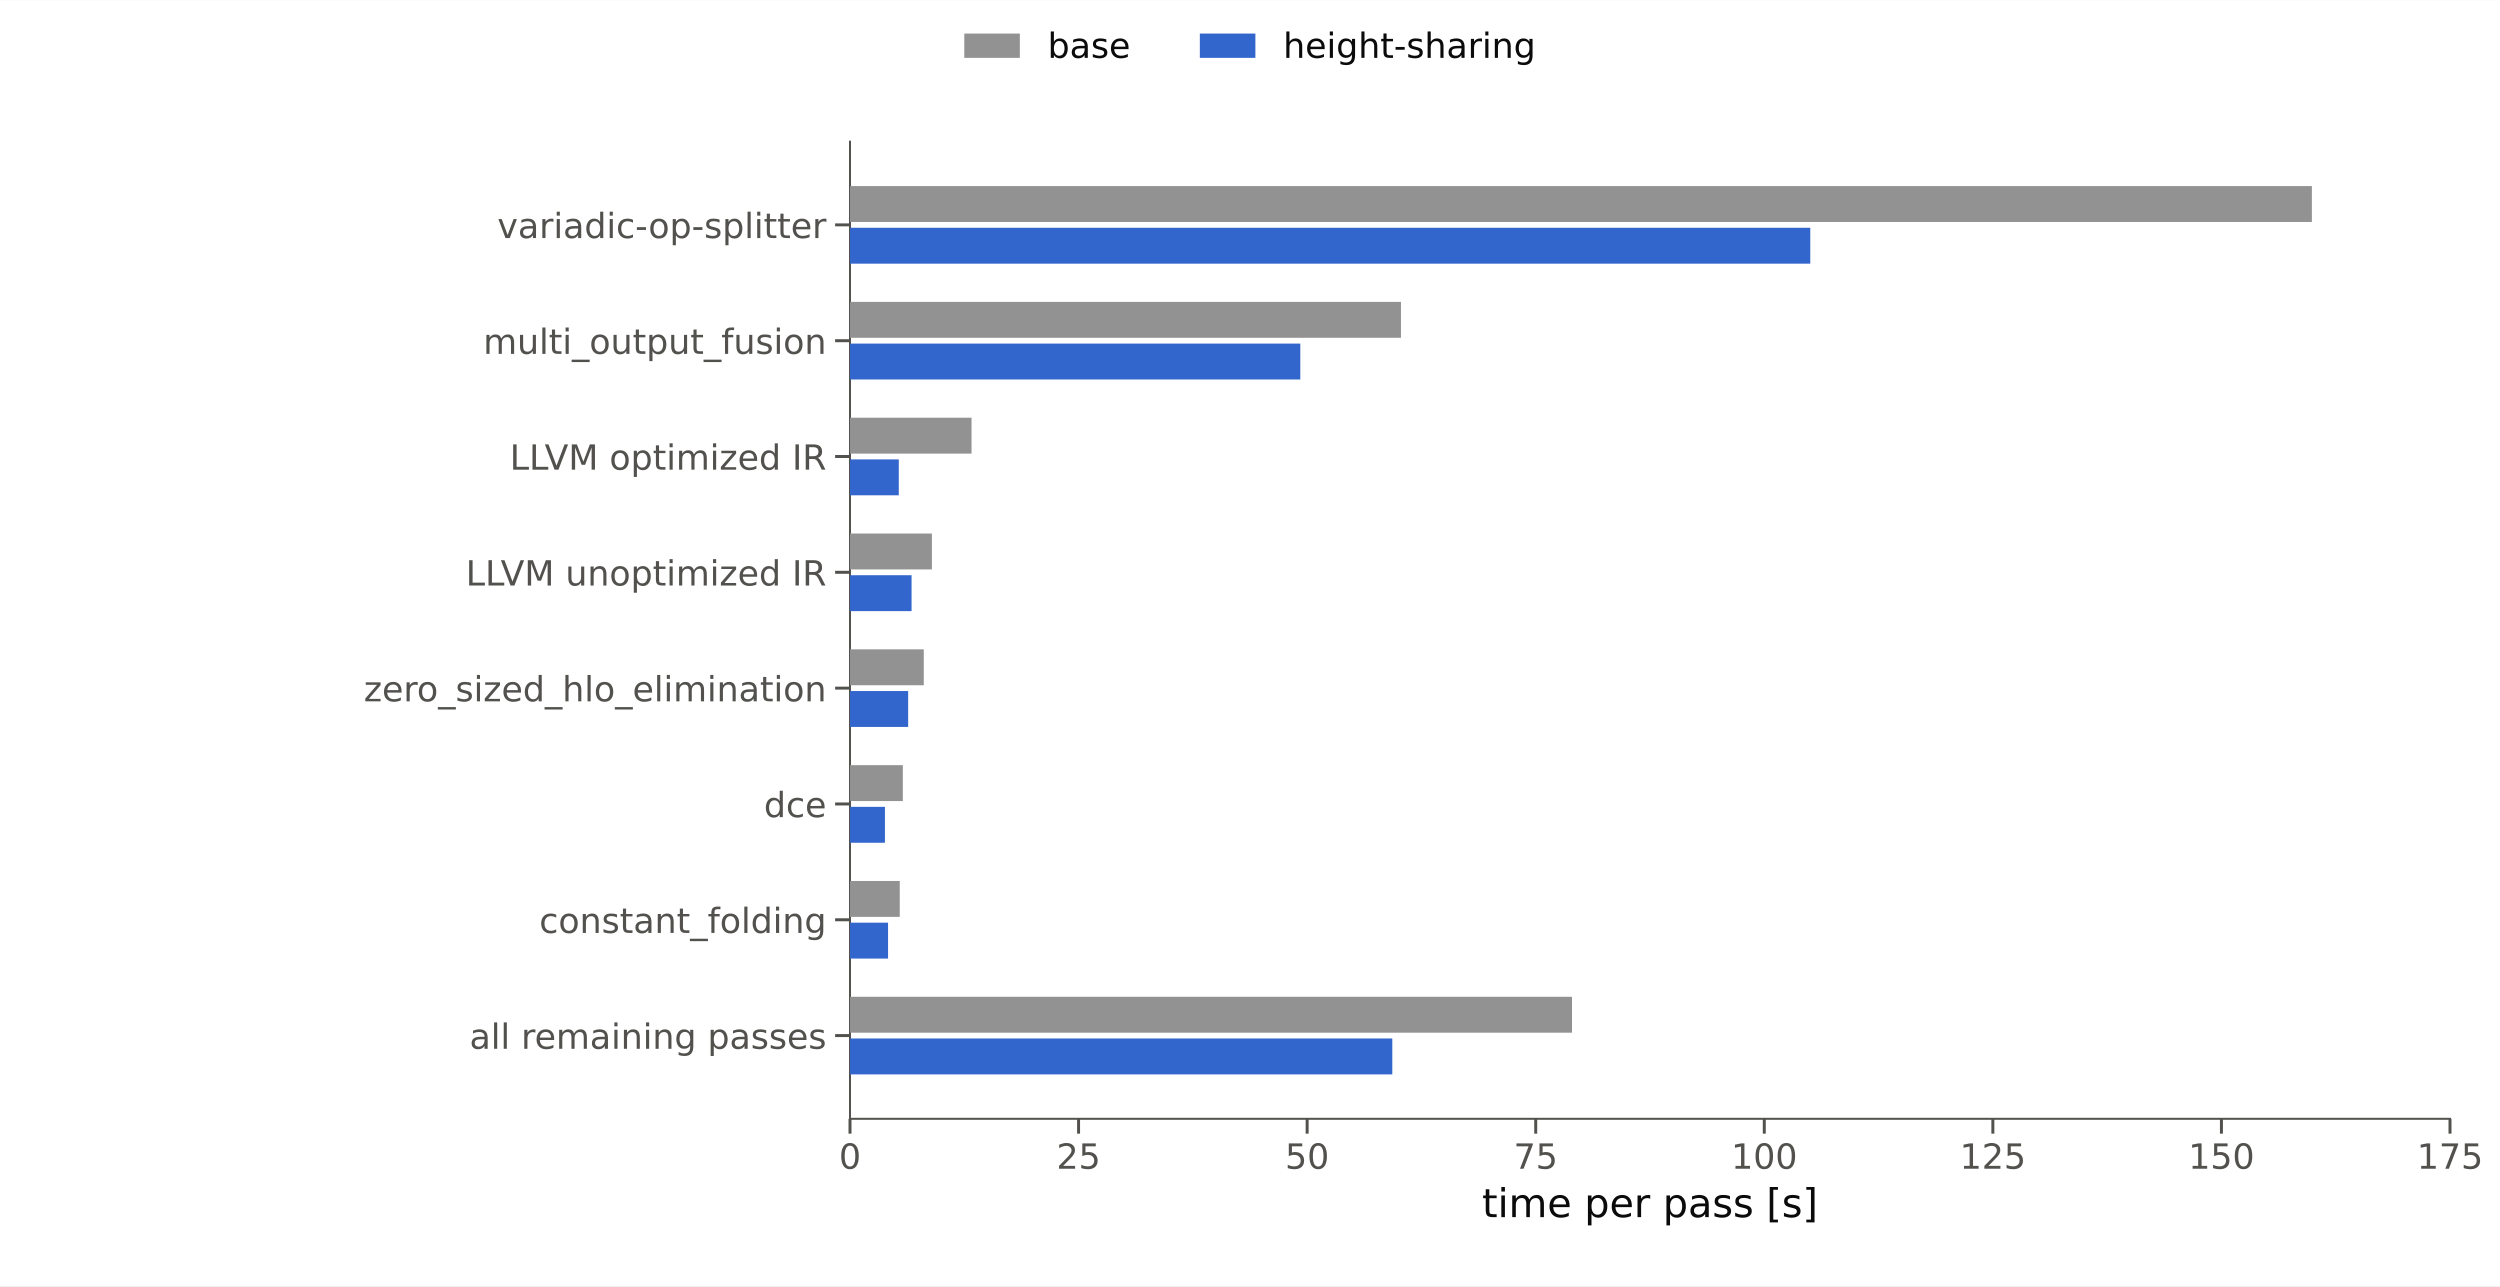
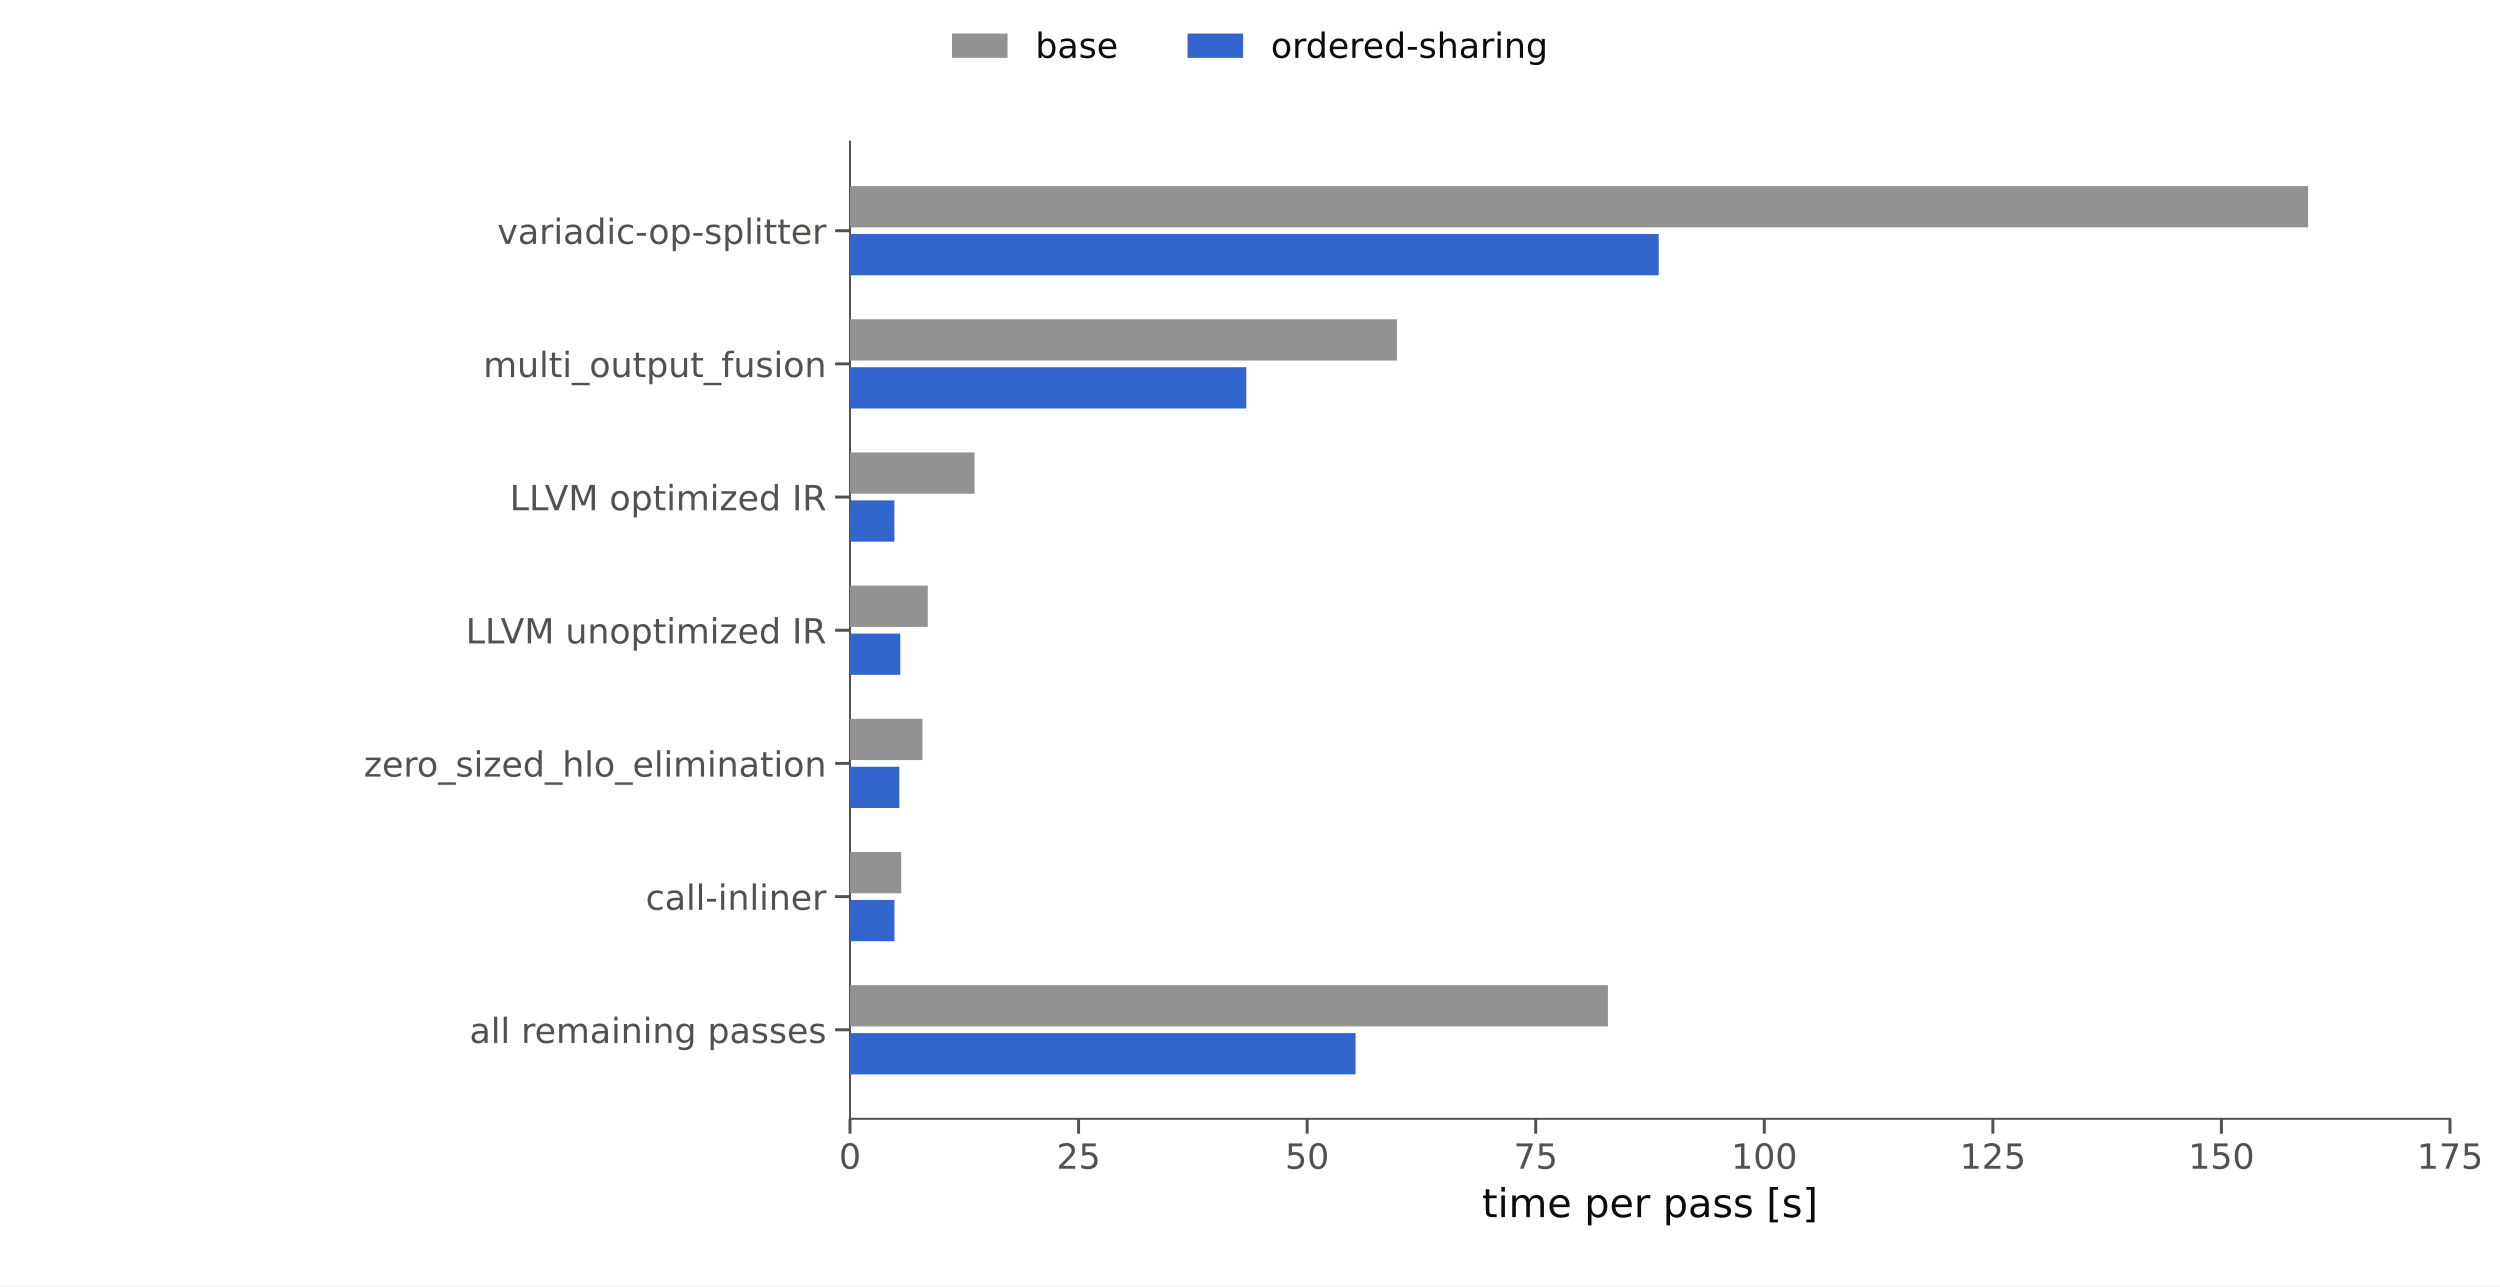
<svg xmlns="http://www.w3.org/2000/svg" xmlns:xlink="http://www.w3.org/1999/xlink" width="31.1cm" height="16cm" viewBox="0 0 1008 518.4" version="1.1">
  <defs>
    <style type="text/css">*{stroke-linejoin: round; stroke-linecap: butt}</style>
  </defs>
  <g id="figure_1">
    <g id="patch_1">
      <path d="M 0 518.4  L 1008 518.4  L 1008 0  L 0 0  z " style="fill: #ffffff" />
    </g>
    <g id="axes_1">
      <g id="patch_2">
        <path d="M 342.72 451.008  L 987.84 451.008  L 987.84 57.024  L 342.72 57.024  z " style="fill: #ffffff" />
      </g>
      <g id="matplotlib.axis_1">
        <g id="xtick_1">
          <g id="line2d_1">
            <defs>
-               <path id="m9911879845" d="M 0 0  L 0 6  " style="stroke: #52514e; stroke-width: 1.2" />
+               <path id="mdc41cbd266" d="M 0 0  L 0 6  " style="stroke: #52514e; stroke-width: 1.2" />
            </defs>
            <g>
-               <use xlink:href="#m9911879845" x="342.72" y="451.008" style="fill: #52514e; stroke: #52514e; stroke-width: 1.2" />
+               <use xlink:href="#mdc41cbd266" x="342.72" y="451.008" style="fill: #52514e; stroke: #52514e; stroke-width: 1.2" />
            </g>
          </g>
          <g id="text_1">
            <g style="fill: #52514e" transform="translate(338.2663 471.1447) scale(0.14 -0.14)">
              <defs>
                <path id="DejaVuSans-13" d="M 2034 4250  Q 1547 4250 1301 3770  Q 1056 3291 1056 2328  Q 1056 1369 1301 889  Q 1547 409 2034 409  Q 2525 409 2770 889  Q 3016 1369 3016 2328  Q 3016 3291 2770 3770  Q 2525 4250 2034 4250  z M 2034 4750  Q 2819 4750 3233 4129  Q 3647 3509 3647 2328  Q 3647 1150 3233 529  Q 2819 -91 2034 -91  Q 1250 -91 836 529  Q 422 1150 422 2328  Q 422 3509 836 4129  Q 1250 4750 2034 4750  z " transform="scale(0.015625)" />
              </defs>
              <use xlink:href="#DejaVuSans-13" />
            </g>
          </g>
        </g>
        <g id="xtick_2">
          <g id="line2d_2">
            <g>
-               <use xlink:href="#m9911879845" x="434.88" y="451.008" style="fill: #52514e; stroke: #52514e; stroke-width: 1.2" />
+               <use xlink:href="#mdc41cbd266" x="434.88" y="451.008" style="fill: #52514e; stroke: #52514e; stroke-width: 1.2" />
            </g>
          </g>
          <g id="text_2">
            <g style="fill: #52514e" transform="translate(425.9725 471.1447) scale(0.14 -0.14)">
              <defs>
                <path id="DejaVuSans-15" d="M 1228 531  L 3431 531  L 3431 0  L 469 0  L 469 531  Q 828 903 1448 1529  Q 2069 2156 2228 2338  Q 2531 2678 2651 2914  Q 2772 3150 2772 3378  Q 2772 3750 2511 3984  Q 2250 4219 1831 4219  Q 1534 4219 1204 4116  Q 875 4013 500 3803  L 500 4441  Q 881 4594 1212 4672  Q 1544 4750 1819 4750  Q 2544 4750 2975 4387  Q 3406 4025 3406 3419  Q 3406 3131 3298 2873  Q 3191 2616 2906 2266  Q 2828 2175 2409 1742  Q 1991 1309 1228 531  z " transform="scale(0.015625)" />
                <path id="DejaVuSans-18" d="M 691 4666  L 3169 4666  L 3169 4134  L 1269 4134  L 1269 2991  Q 1406 3038 1543 3061  Q 1681 3084 1819 3084  Q 2600 3084 3056 2656  Q 3513 2228 3513 1497  Q 3513 744 3044 326  Q 2575 -91 1722 -91  Q 1428 -91 1123 -41  Q 819 9 494 109  L 494 744  Q 775 591 1075 516  Q 1375 441 1709 441  Q 2250 441 2565 725  Q 2881 1009 2881 1497  Q 2881 1984 2565 2268  Q 2250 2553 1709 2553  Q 1456 2553 1204 2497  Q 953 2441 691 2322  L 691 4666  z " transform="scale(0.015625)" />
              </defs>
              <use xlink:href="#DejaVuSans-15" />
              <use xlink:href="#DejaVuSans-18" transform="translate(63.625 0)" />
            </g>
          </g>
        </g>
        <g id="xtick_3">
          <g id="line2d_3">
            <g>
-               <use xlink:href="#m9911879845" x="527.04" y="451.008" style="fill: #52514e; stroke: #52514e; stroke-width: 1.2" />
+               <use xlink:href="#mdc41cbd266" x="527.04" y="451.008" style="fill: #52514e; stroke: #52514e; stroke-width: 1.2" />
            </g>
          </g>
          <g id="text_3">
            <g style="fill: #52514e" transform="translate(518.1325 471.1447) scale(0.14 -0.14)">
              <use xlink:href="#DejaVuSans-18" />
              <use xlink:href="#DejaVuSans-13" transform="translate(63.625 0)" />
            </g>
          </g>
        </g>
        <g id="xtick_4">
          <g id="line2d_4">
            <g>
-               <use xlink:href="#m9911879845" x="619.2" y="451.008" style="fill: #52514e; stroke: #52514e; stroke-width: 1.2" />
+               <use xlink:href="#mdc41cbd266" x="619.2" y="451.008" style="fill: #52514e; stroke: #52514e; stroke-width: 1.2" />
            </g>
          </g>
          <g id="text_4">
            <g style="fill: #52514e" transform="translate(610.2925 471.1447) scale(0.14 -0.14)">
              <defs>
                <path id="DejaVuSans-1a" d="M 525 4666  L 3525 4666  L 3525 4397  L 1831 0  L 1172 0  L 2766 4134  L 525 4134  L 525 4666  z " transform="scale(0.015625)" />
              </defs>
              <use xlink:href="#DejaVuSans-1a" />
              <use xlink:href="#DejaVuSans-18" transform="translate(63.625 0)" />
            </g>
          </g>
        </g>
        <g id="xtick_5">
          <g id="line2d_5">
            <g>
-               <use xlink:href="#m9911879845" x="711.36" y="451.008" style="fill: #52514e; stroke: #52514e; stroke-width: 1.2" />
+               <use xlink:href="#mdc41cbd266" x="711.36" y="451.008" style="fill: #52514e; stroke: #52514e; stroke-width: 1.2" />
            </g>
          </g>
          <g id="text_5">
            <g style="fill: #52514e" transform="translate(697.9987 471.1447) scale(0.14 -0.14)">
              <defs>
                <path id="DejaVuSans-14" d="M 794 531  L 1825 531  L 1825 4091  L 703 3866  L 703 4441  L 1819 4666  L 2450 4666  L 2450 531  L 3481 531  L 3481 0  L 794 0  L 794 531  z " transform="scale(0.015625)" />
              </defs>
              <use xlink:href="#DejaVuSans-14" />
              <use xlink:href="#DejaVuSans-13" transform="translate(63.625 0)" />
              <use xlink:href="#DejaVuSans-13" transform="translate(127.25 0)" />
            </g>
          </g>
        </g>
        <g id="xtick_6">
          <g id="line2d_6">
            <g>
-               <use xlink:href="#m9911879845" x="803.52" y="451.008" style="fill: #52514e; stroke: #52514e; stroke-width: 1.2" />
+               <use xlink:href="#mdc41cbd266" x="803.52" y="451.008" style="fill: #52514e; stroke: #52514e; stroke-width: 1.2" />
            </g>
          </g>
          <g id="text_6">
            <g style="fill: #52514e" transform="translate(790.1588 471.1447) scale(0.14 -0.14)">
              <use xlink:href="#DejaVuSans-14" />
              <use xlink:href="#DejaVuSans-15" transform="translate(63.625 0)" />
              <use xlink:href="#DejaVuSans-18" transform="translate(127.25 0)" />
            </g>
          </g>
        </g>
        <g id="xtick_7">
          <g id="line2d_7">
            <g>
-               <use xlink:href="#m9911879845" x="895.68" y="451.008" style="fill: #52514e; stroke: #52514e; stroke-width: 1.2" />
+               <use xlink:href="#mdc41cbd266" x="895.68" y="451.008" style="fill: #52514e; stroke: #52514e; stroke-width: 1.2" />
            </g>
          </g>
          <g id="text_7">
            <g style="fill: #52514e" transform="translate(882.3188 471.1447) scale(0.14 -0.14)">
              <use xlink:href="#DejaVuSans-14" />
              <use xlink:href="#DejaVuSans-18" transform="translate(63.625 0)" />
              <use xlink:href="#DejaVuSans-13" transform="translate(127.25 0)" />
            </g>
          </g>
        </g>
        <g id="xtick_8">
          <g id="line2d_8">
            <g>
-               <use xlink:href="#m9911879845" x="987.84" y="451.008" style="fill: #52514e; stroke: #52514e; stroke-width: 1.2" />
+               <use xlink:href="#mdc41cbd266" x="987.84" y="451.008" style="fill: #52514e; stroke: #52514e; stroke-width: 1.2" />
            </g>
          </g>
          <g id="text_8">
            <g style="fill: #52514e" transform="translate(974.4787 471.1447) scale(0.14 -0.14)">
              <use xlink:href="#DejaVuSans-14" />
              <use xlink:href="#DejaVuSans-1a" transform="translate(63.625 0)" />
              <use xlink:href="#DejaVuSans-18" transform="translate(127.25 0)" />
            </g>
          </g>
        </g>
        <g id="text_9">
          <g style="fill: #0b0b0b" transform="translate(597.5625 490.6655) scale(0.16 -0.16)">
            <defs>
              <path id="DejaVuSans-57" d="M 1172 4494  L 1172 3500  L 2356 3500  L 2356 3053  L 1172 3053  L 1172 1153  Q 1172 725 1289 603  Q 1406 481 1766 481  L 2356 481  L 2356 0  L 1766 0  Q 1100 0 847 248  Q 594 497 594 1153  L 594 3053  L 172 3053  L 172 3500  L 594 3500  L 594 4494  L 1172 4494  z " transform="scale(0.015625)" />
              <path id="DejaVuSans-4c" d="M 603 3500  L 1178 3500  L 1178 0  L 603 0  L 603 3500  z M 603 4863  L 1178 4863  L 1178 4134  L 603 4134  L 603 4863  z " transform="scale(0.015625)" />
              <path id="DejaVuSans-50" d="M 3328 2828  Q 3544 3216 3844 3400  Q 4144 3584 4550 3584  Q 5097 3584 5394 3201  Q 5691 2819 5691 2113  L 5691 0  L 5113 0  L 5113 2094  Q 5113 2597 4934 2840  Q 4756 3084 4391 3084  Q 3944 3084 3684 2787  Q 3425 2491 3425 1978  L 3425 0  L 2847 0  L 2847 2094  Q 2847 2600 2669 2842  Q 2491 3084 2119 3084  Q 1678 3084 1418 2786  Q 1159 2488 1159 1978  L 1159 0  L 581 0  L 581 3500  L 1159 3500  L 1159 2956  Q 1356 3278 1631 3431  Q 1906 3584 2284 3584  Q 2666 3584 2933 3390  Q 3200 3197 3328 2828  z " transform="scale(0.015625)" />
              <path id="DejaVuSans-48" d="M 3597 1894  L 3597 1613  L 953 1613  Q 991 1019 1311 708  Q 1631 397 2203 397  Q 2534 397 2845 478  Q 3156 559 3463 722  L 3463 178  Q 3153 47 2828 -22  Q 2503 -91 2169 -91  Q 1331 -91 842 396  Q 353 884 353 1716  Q 353 2575 817 3079  Q 1281 3584 2069 3584  Q 2775 3584 3186 3129  Q 3597 2675 3597 1894  z M 3022 2063  Q 3016 2534 2758 2815  Q 2500 3097 2075 3097  Q 1594 3097 1305 2825  Q 1016 2553 972 2059  L 3022 2063  z " transform="scale(0.015625)" />
              <path id="DejaVuSans-3" transform="scale(0.015625)" />
              <path id="DejaVuSans-53" d="M 1159 525  L 1159 -1331  L 581 -1331  L 581 3500  L 1159 3500  L 1159 2969  Q 1341 3281 1617 3432  Q 1894 3584 2278 3584  Q 2916 3584 3314 3078  Q 3713 2572 3713 1747  Q 3713 922 3314 415  Q 2916 -91 2278 -91  Q 1894 -91 1617 61  Q 1341 213 1159 525  z M 3116 1747  Q 3116 2381 2855 2742  Q 2594 3103 2138 3103  Q 1681 3103 1420 2742  Q 1159 2381 1159 1747  Q 1159 1113 1420 752  Q 1681 391 2138 391  Q 2594 391 2855 752  Q 3116 1113 3116 1747  z " transform="scale(0.015625)" />
              <path id="DejaVuSans-55" d="M 2631 2963  Q 2534 3019 2420 3045  Q 2306 3072 2169 3072  Q 1681 3072 1420 2755  Q 1159 2438 1159 1844  L 1159 0  L 581 0  L 581 3500  L 1159 3500  L 1159 2956  Q 1341 3275 1631 3429  Q 1922 3584 2338 3584  Q 2397 3584 2469 3576  Q 2541 3569 2628 3553  L 2631 2963  z " transform="scale(0.015625)" />
              <path id="DejaVuSans-44" d="M 2194 1759  Q 1497 1759 1228 1600  Q 959 1441 959 1056  Q 959 750 1161 570  Q 1363 391 1709 391  Q 2188 391 2477 730  Q 2766 1069 2766 1631  L 2766 1759  L 2194 1759  z M 3341 1997  L 3341 0  L 2766 0  L 2766 531  Q 2569 213 2275 61  Q 1981 -91 1556 -91  Q 1019 -91 701 211  Q 384 513 384 1019  Q 384 1609 779 1909  Q 1175 2209 1959 2209  L 2766 2209  L 2766 2266  Q 2766 2663 2505 2880  Q 2244 3097 1772 3097  Q 1472 3097 1187 3025  Q 903 2953 641 2809  L 641 3341  Q 956 3463 1253 3523  Q 1550 3584 1831 3584  Q 2591 3584 2966 3190  Q 3341 2797 3341 1997  z " transform="scale(0.015625)" />
              <path id="DejaVuSans-56" d="M 2834 3397  L 2834 2853  Q 2591 2978 2328 3040  Q 2066 3103 1784 3103  Q 1356 3103 1142 2972  Q 928 2841 928 2578  Q 928 2378 1081 2264  Q 1234 2150 1697 2047  L 1894 2003  Q 2506 1872 2764 1633  Q 3022 1394 3022 966  Q 3022 478 2636 193  Q 2250 -91 1575 -91  Q 1294 -91 989 -36  Q 684 19 347 128  L 347 722  Q 666 556 975 473  Q 1284 391 1588 391  Q 1994 391 2212 530  Q 2431 669 2431 922  Q 2431 1156 2273 1281  Q 2116 1406 1581 1522  L 1381 1569  Q 847 1681 609 1914  Q 372 2147 372 2553  Q 372 3047 722 3315  Q 1072 3584 1716 3584  Q 2034 3584 2315 3537  Q 2597 3491 2834 3397  z " transform="scale(0.015625)" />
              <path id="DejaVuSans-3e" d="M 550 4863  L 1875 4863  L 1875 4416  L 1125 4416  L 1125 -397  L 1875 -397  L 1875 -844  L 550 -844  L 550 4863  z " transform="scale(0.015625)" />
              <path id="DejaVuSans-40" d="M 1947 4863  L 1947 -844  L 622 -844  L 622 -397  L 1369 -397  L 1369 4416  L 622 4416  L 622 4863  L 1947 4863  z " transform="scale(0.015625)" />
            </defs>
            <use xlink:href="#DejaVuSans-57" />
            <use xlink:href="#DejaVuSans-4c" transform="translate(39.20312 0)" />
            <use xlink:href="#DejaVuSans-50" transform="translate(66.98438 0)" />
            <use xlink:href="#DejaVuSans-48" transform="translate(164.3906 0)" />
            <use xlink:href="#DejaVuSans-3" transform="translate(225.9219 0)" />
            <use xlink:href="#DejaVuSans-53" transform="translate(257.7031 0)" />
            <use xlink:href="#DejaVuSans-48" transform="translate(321.1875 0)" />
            <use xlink:href="#DejaVuSans-55" transform="translate(382.7188 0)" />
            <use xlink:href="#DejaVuSans-3" transform="translate(423.8281 0)" />
            <use xlink:href="#DejaVuSans-53" transform="translate(455.6094 0)" />
            <use xlink:href="#DejaVuSans-44" transform="translate(519.0938 0)" />
            <use xlink:href="#DejaVuSans-56" transform="translate(580.375 0)" />
            <use xlink:href="#DejaVuSans-56" transform="translate(632.4688 0)" />
            <use xlink:href="#DejaVuSans-3" transform="translate(684.5625 0)" />
            <use xlink:href="#DejaVuSans-3e" transform="translate(716.3438 0)" />
            <use xlink:href="#DejaVuSans-56" transform="translate(755.3594 0)" />
            <use xlink:href="#DejaVuSans-40" transform="translate(807.4531 0)" />
          </g>
        </g>
      </g>
      <g id="matplotlib.axis_2">
        <g id="ytick_1">
          <g id="line2d_9">
            <defs>
-               <path id="m2d2dfae29c" d="M 0 0  L -6 0  " style="stroke: #52514e; stroke-width: 1.2" />
+               <path id="m9db0035dda" d="M 0 0  L -6 0  " style="stroke: #52514e; stroke-width: 1.2" />
            </defs>
            <g>
-               <use xlink:href="#m2d2dfae29c" x="342.72" y="90.576" style="fill: #52514e; stroke: #52514e; stroke-width: 1.2" />
+               <use xlink:href="#m9db0035dda" x="342.72" y="92.921" style="fill: #52514e; stroke: #52514e; stroke-width: 1.2" />
            </g>
          </g>
          <g id="text_10">
-             <g style="fill: #52514e" transform="translate(200.5328 95.89482) scale(0.14 -0.14)">
+             <g style="fill: #52514e" transform="translate(200.5328 98.24018) scale(0.14 -0.14)">
              <defs>
                <path id="DejaVuSans-59" d="M 191 3500  L 800 3500  L 1894 563  L 2988 3500  L 3597 3500  L 2284 0  L 1503 0  L 191 3500  z " transform="scale(0.015625)" />
                <path id="DejaVuSans-47" d="M 2906 2969  L 2906 4863  L 3481 4863  L 3481 0  L 2906 0  L 2906 525  Q 2725 213 2448 61  Q 2172 -91 1784 -91  Q 1150 -91 751 415  Q 353 922 353 1747  Q 353 2572 751 3078  Q 1150 3584 1784 3584  Q 2172 3584 2448 3432  Q 2725 3281 2906 2969  z M 947 1747  Q 947 1113 1208 752  Q 1469 391 1925 391  Q 2381 391 2643 752  Q 2906 1113 2906 1747  Q 2906 2381 2643 2742  Q 2381 3103 1925 3103  Q 1469 3103 1208 2742  Q 947 2381 947 1747  z " transform="scale(0.015625)" />
                <path id="DejaVuSans-46" d="M 3122 3366  L 3122 2828  Q 2878 2963 2633 3030  Q 2388 3097 2138 3097  Q 1578 3097 1268 2742  Q 959 2388 959 1747  Q 959 1106 1268 751  Q 1578 397 2138 397  Q 2388 397 2633 464  Q 2878 531 3122 666  L 3122 134  Q 2881 22 2623 -34  Q 2366 -91 2075 -91  Q 1284 -91 818 406  Q 353 903 353 1747  Q 353 2603 823 3093  Q 1294 3584 2113 3584  Q 2378 3584 2631 3529  Q 2884 3475 3122 3366  z " transform="scale(0.015625)" />
                <path id="DejaVuSans-10" d="M 313 2009  L 1997 2009  L 1997 1497  L 313 1497  L 313 2009  z " transform="scale(0.015625)" />
                <path id="DejaVuSans-52" d="M 1959 3097  Q 1497 3097 1228 2736  Q 959 2375 959 1747  Q 959 1119 1226 758  Q 1494 397 1959 397  Q 2419 397 2687 759  Q 2956 1122 2956 1747  Q 2956 2369 2687 2733  Q 2419 3097 1959 3097  z M 1959 3584  Q 2709 3584 3137 3096  Q 3566 2609 3566 1747  Q 3566 888 3137 398  Q 2709 -91 1959 -91  Q 1206 -91 779 398  Q 353 888 353 1747  Q 353 2609 779 3096  Q 1206 3584 1959 3584  z " transform="scale(0.015625)" />
                <path id="DejaVuSans-4f" d="M 603 4863  L 1178 4863  L 1178 0  L 603 0  L 603 4863  z " transform="scale(0.015625)" />
              </defs>
              <use xlink:href="#DejaVuSans-59" />
              <use xlink:href="#DejaVuSans-44" transform="translate(59.1875 0)" />
              <use xlink:href="#DejaVuSans-55" transform="translate(120.4688 0)" />
              <use xlink:href="#DejaVuSans-4c" transform="translate(161.5781 0)" />
              <use xlink:href="#DejaVuSans-44" transform="translate(189.3594 0)" />
              <use xlink:href="#DejaVuSans-47" transform="translate(250.6406 0)" />
              <use xlink:href="#DejaVuSans-4c" transform="translate(314.125 0)" />
              <use xlink:href="#DejaVuSans-46" transform="translate(341.9062 0)" />
              <use xlink:href="#DejaVuSans-10" transform="translate(396.8906 0)" />
              <use xlink:href="#DejaVuSans-52" transform="translate(434.8281 0)" />
              <use xlink:href="#DejaVuSans-53" transform="translate(496.0156 0)" />
              <use xlink:href="#DejaVuSans-10" transform="translate(559.5 0)" />
              <use xlink:href="#DejaVuSans-56" transform="translate(595.5781 0)" />
              <use xlink:href="#DejaVuSans-53" transform="translate(647.6719 0)" />
              <use xlink:href="#DejaVuSans-4f" transform="translate(711.1562 0)" />
              <use xlink:href="#DejaVuSans-4c" transform="translate(738.9375 0)" />
              <use xlink:href="#DejaVuSans-57" transform="translate(766.7188 0)" />
              <use xlink:href="#DejaVuSans-57" transform="translate(805.9219 0)" />
              <use xlink:href="#DejaVuSans-48" transform="translate(845.125 0)" />
              <use xlink:href="#DejaVuSans-55" transform="translate(906.6562 0)" />
            </g>
          </g>
        </g>
        <g id="ytick_2">
          <g id="line2d_10">
            <g>
-               <use xlink:href="#m2d2dfae29c" x="342.72" y="137.273" style="fill: #52514e; stroke: #52514e; stroke-width: 1.2" />
+               <use xlink:href="#m9db0035dda" x="342.72" y="146.62" style="fill: #52514e; stroke: #52514e; stroke-width: 1.2" />
            </g>
          </g>
          <g id="text_11">
-             <g style="fill: #52514e" transform="translate(194.8453 142.592) scale(0.14 -0.14)">
+             <g style="fill: #52514e" transform="translate(194.8453 151.9384) scale(0.14 -0.14)">
              <defs>
                <path id="DejaVuSans-58" d="M 544 1381  L 544 3500  L 1119 3500  L 1119 1403  Q 1119 906 1312 657  Q 1506 409 1894 409  Q 2359 409 2629 706  Q 2900 1003 2900 1516  L 2900 3500  L 3475 3500  L 3475 0  L 2900 0  L 2900 538  Q 2691 219 2414 64  Q 2138 -91 1772 -91  Q 1169 -91 856 284  Q 544 659 544 1381  z M 1991 3584  L 1991 3584  z " transform="scale(0.015625)" />
                <path id="DejaVuSans-42" d="M 3263 -1063  L 3263 -1509  L -63 -1509  L -63 -1063  L 3263 -1063  z " transform="scale(0.015625)" />
                <path id="DejaVuSans-49" d="M 2375 4863  L 2375 4384  L 1825 4384  Q 1516 4384 1395 4259  Q 1275 4134 1275 3809  L 1275 3500  L 2222 3500  L 2222 3053  L 1275 3053  L 1275 0  L 697 0  L 697 3053  L 147 3053  L 147 3500  L 697 3500  L 697 3744  Q 697 4328 969 4595  Q 1241 4863 1831 4863  L 2375 4863  z " transform="scale(0.015625)" />
                <path id="DejaVuSans-51" d="M 3513 2113  L 3513 0  L 2938 0  L 2938 2094  Q 2938 2591 2744 2837  Q 2550 3084 2163 3084  Q 1697 3084 1428 2787  Q 1159 2491 1159 1978  L 1159 0  L 581 0  L 581 3500  L 1159 3500  L 1159 2956  Q 1366 3272 1645 3428  Q 1925 3584 2291 3584  Q 2894 3584 3203 3211  Q 3513 2838 3513 2113  z " transform="scale(0.015625)" />
              </defs>
              <use xlink:href="#DejaVuSans-50" />
              <use xlink:href="#DejaVuSans-58" transform="translate(97.40625 0)" />
              <use xlink:href="#DejaVuSans-4f" transform="translate(160.7812 0)" />
              <use xlink:href="#DejaVuSans-57" transform="translate(188.5625 0)" />
              <use xlink:href="#DejaVuSans-4c" transform="translate(227.7656 0)" />
              <use xlink:href="#DejaVuSans-42" transform="translate(255.5469 0)" />
              <use xlink:href="#DejaVuSans-52" transform="translate(305.5469 0)" />
              <use xlink:href="#DejaVuSans-58" transform="translate(366.7344 0)" />
              <use xlink:href="#DejaVuSans-57" transform="translate(430.1094 0)" />
              <use xlink:href="#DejaVuSans-53" transform="translate(469.3125 0)" />
              <use xlink:href="#DejaVuSans-58" transform="translate(532.7969 0)" />
              <use xlink:href="#DejaVuSans-57" transform="translate(596.1719 0)" />
              <use xlink:href="#DejaVuSans-42" transform="translate(635.375 0)" />
              <use xlink:href="#DejaVuSans-49" transform="translate(685.375 0)" />
              <use xlink:href="#DejaVuSans-58" transform="translate(720.5781 0)" />
              <use xlink:href="#DejaVuSans-56" transform="translate(783.9531 0)" />
              <use xlink:href="#DejaVuSans-4c" transform="translate(836.0469 0)" />
              <use xlink:href="#DejaVuSans-52" transform="translate(863.8281 0)" />
              <use xlink:href="#DejaVuSans-51" transform="translate(925.0156 0)" />
            </g>
          </g>
        </g>
        <g id="ytick_3">
          <g id="line2d_11">
            <g>
-               <use xlink:href="#m2d2dfae29c" x="342.72" y="183.97" style="fill: #52514e; stroke: #52514e; stroke-width: 1.2" />
+               <use xlink:href="#m9db0035dda" x="342.72" y="200.318" style="fill: #52514e; stroke: #52514e; stroke-width: 1.2" />
            </g>
          </g>
          <g id="text_12">
-             <g style="fill: #52514e" transform="translate(205.5356 189.2892) scale(0.14 -0.14)">
+             <g style="fill: #52514e" transform="translate(205.5356 205.6367) scale(0.14 -0.14)">
              <defs>
                <path id="DejaVuSans-2f" d="M 628 4666  L 1259 4666  L 1259 531  L 3531 531  L 3531 0  L 628 0  L 628 4666  z " transform="scale(0.015625)" />
                <path id="DejaVuSans-39" d="M 1831 0  L 50 4666  L 709 4666  L 2188 738  L 3669 4666  L 4325 4666  L 2547 0  L 1831 0  z " transform="scale(0.015625)" />
                <path id="DejaVuSans-30" d="M 628 4666  L 1569 4666  L 2759 1491  L 3956 4666  L 4897 4666  L 4897 0  L 4281 0  L 4281 4097  L 3078 897  L 2444 897  L 1241 4097  L 1241 0  L 628 0  L 628 4666  z " transform="scale(0.015625)" />
                <path id="DejaVuSans-5d" d="M 353 3500  L 3084 3500  L 3084 2975  L 922 459  L 3084 459  L 3084 0  L 275 0  L 275 525  L 2438 3041  L 353 3041  L 353 3500  z " transform="scale(0.015625)" />
                <path id="DejaVuSans-2c" d="M 628 4666  L 1259 4666  L 1259 0  L 628 0  L 628 4666  z " transform="scale(0.015625)" />
                <path id="DejaVuSans-35" d="M 2841 2188  Q 3044 2119 3236 1894  Q 3428 1669 3622 1275  L 4263 0  L 3584 0  L 2988 1197  Q 2756 1666 2539 1819  Q 2322 1972 1947 1972  L 1259 1972  L 1259 0  L 628 0  L 628 4666  L 2053 4666  Q 2853 4666 3247 4331  Q 3641 3997 3641 3322  Q 3641 2881 3436 2590  Q 3231 2300 2841 2188  z M 1259 4147  L 1259 2491  L 2053 2491  Q 2509 2491 2742 2702  Q 2975 2913 2975 3322  Q 2975 3731 2742 3939  Q 2509 4147 2053 4147  L 1259 4147  z " transform="scale(0.015625)" />
              </defs>
              <use xlink:href="#DejaVuSans-2f" />
              <use xlink:href="#DejaVuSans-2f" transform="translate(55.71875 0)" />
              <use xlink:href="#DejaVuSans-39" transform="translate(100.4531 0)" />
              <use xlink:href="#DejaVuSans-30" transform="translate(168.8594 0)" />
              <use xlink:href="#DejaVuSans-3" transform="translate(255.1406 0)" />
              <use xlink:href="#DejaVuSans-52" transform="translate(286.9219 0)" />
              <use xlink:href="#DejaVuSans-53" transform="translate(348.1094 0)" />
              <use xlink:href="#DejaVuSans-57" transform="translate(411.5938 0)" />
              <use xlink:href="#DejaVuSans-4c" transform="translate(450.7969 0)" />
              <use xlink:href="#DejaVuSans-50" transform="translate(478.5781 0)" />
              <use xlink:href="#DejaVuSans-4c" transform="translate(575.9844 0)" />
              <use xlink:href="#DejaVuSans-5d" transform="translate(603.7656 0)" />
              <use xlink:href="#DejaVuSans-48" transform="translate(656.25 0)" />
              <use xlink:href="#DejaVuSans-47" transform="translate(717.7812 0)" />
              <use xlink:href="#DejaVuSans-3" transform="translate(781.2656 0)" />
              <use xlink:href="#DejaVuSans-2c" transform="translate(813.0469 0)" />
              <use xlink:href="#DejaVuSans-35" transform="translate(842.5469 0)" />
            </g>
          </g>
        </g>
        <g id="ytick_4">
          <g id="line2d_12">
            <g>
-               <use xlink:href="#m2d2dfae29c" x="342.72" y="230.667" style="fill: #52514e; stroke: #52514e; stroke-width: 1.2" />
+               <use xlink:href="#m9db0035dda" x="342.72" y="254.016" style="fill: #52514e; stroke: #52514e; stroke-width: 1.2" />
            </g>
          </g>
          <g id="text_13">
-             <g style="fill: #52514e" transform="translate(187.7906 235.9863) scale(0.14 -0.14)">
+             <g style="fill: #52514e" transform="translate(187.7906 259.3349) scale(0.14 -0.14)">
              <use xlink:href="#DejaVuSans-2f" />
              <use xlink:href="#DejaVuSans-2f" transform="translate(55.71875 0)" />
              <use xlink:href="#DejaVuSans-39" transform="translate(100.4531 0)" />
              <use xlink:href="#DejaVuSans-30" transform="translate(168.8594 0)" />
              <use xlink:href="#DejaVuSans-3" transform="translate(255.1406 0)" />
              <use xlink:href="#DejaVuSans-58" transform="translate(286.9219 0)" />
              <use xlink:href="#DejaVuSans-51" transform="translate(350.2969 0)" />
              <use xlink:href="#DejaVuSans-52" transform="translate(413.6719 0)" />
              <use xlink:href="#DejaVuSans-53" transform="translate(474.8594 0)" />
              <use xlink:href="#DejaVuSans-57" transform="translate(538.3438 0)" />
              <use xlink:href="#DejaVuSans-4c" transform="translate(577.5469 0)" />
              <use xlink:href="#DejaVuSans-50" transform="translate(605.3281 0)" />
              <use xlink:href="#DejaVuSans-4c" transform="translate(702.7344 0)" />
              <use xlink:href="#DejaVuSans-5d" transform="translate(730.5156 0)" />
              <use xlink:href="#DejaVuSans-48" transform="translate(783 0)" />
              <use xlink:href="#DejaVuSans-47" transform="translate(844.5312 0)" />
              <use xlink:href="#DejaVuSans-3" transform="translate(908.0156 0)" />
              <use xlink:href="#DejaVuSans-2c" transform="translate(939.7969 0)" />
              <use xlink:href="#DejaVuSans-35" transform="translate(969.2969 0)" />
            </g>
          </g>
        </g>
        <g id="ytick_5">
          <g id="line2d_13">
            <g>
-               <use xlink:href="#m2d2dfae29c" x="342.72" y="277.365" style="fill: #52514e; stroke: #52514e; stroke-width: 1.2" />
+               <use xlink:href="#m9db0035dda" x="342.72" y="307.714" style="fill: #52514e; stroke: #52514e; stroke-width: 1.2" />
            </g>
          </g>
          <g id="text_14">
-             <g style="fill: #52514e" transform="translate(146.6962 282.6835) scale(0.14 -0.14)">
+             <g style="fill: #52514e" transform="translate(146.6962 313.0331) scale(0.14 -0.14)">
              <defs>
                <path id="DejaVuSans-4b" d="M 3513 2113  L 3513 0  L 2938 0  L 2938 2094  Q 2938 2591 2744 2837  Q 2550 3084 2163 3084  Q 1697 3084 1428 2787  Q 1159 2491 1159 1978  L 1159 0  L 581 0  L 581 4863  L 1159 4863  L 1159 2956  Q 1366 3272 1645 3428  Q 1925 3584 2291 3584  Q 2894 3584 3203 3211  Q 3513 2838 3513 2113  z " transform="scale(0.015625)" />
              </defs>
              <use xlink:href="#DejaVuSans-5d" />
              <use xlink:href="#DejaVuSans-48" transform="translate(52.48438 0)" />
              <use xlink:href="#DejaVuSans-55" transform="translate(114.0156 0)" />
              <use xlink:href="#DejaVuSans-52" transform="translate(152.9219 0)" />
              <use xlink:href="#DejaVuSans-42" transform="translate(214.1094 0)" />
              <use xlink:href="#DejaVuSans-56" transform="translate(264.1094 0)" />
              <use xlink:href="#DejaVuSans-4c" transform="translate(316.2031 0)" />
              <use xlink:href="#DejaVuSans-5d" transform="translate(343.9844 0)" />
              <use xlink:href="#DejaVuSans-48" transform="translate(396.4688 0)" />
              <use xlink:href="#DejaVuSans-47" transform="translate(458 0)" />
              <use xlink:href="#DejaVuSans-42" transform="translate(521.4844 0)" />
              <use xlink:href="#DejaVuSans-4b" transform="translate(571.4844 0)" />
              <use xlink:href="#DejaVuSans-4f" transform="translate(634.8594 0)" />
              <use xlink:href="#DejaVuSans-52" transform="translate(662.6406 0)" />
              <use xlink:href="#DejaVuSans-42" transform="translate(723.8281 0)" />
              <use xlink:href="#DejaVuSans-48" transform="translate(773.8281 0)" />
              <use xlink:href="#DejaVuSans-4f" transform="translate(835.3594 0)" />
              <use xlink:href="#DejaVuSans-4c" transform="translate(863.1406 0)" />
              <use xlink:href="#DejaVuSans-50" transform="translate(890.9219 0)" />
              <use xlink:href="#DejaVuSans-4c" transform="translate(988.3281 0)" />
              <use xlink:href="#DejaVuSans-51" transform="translate(1016.109 0)" />
              <use xlink:href="#DejaVuSans-44" transform="translate(1079.484 0)" />
              <use xlink:href="#DejaVuSans-57" transform="translate(1140.766 0)" />
              <use xlink:href="#DejaVuSans-4c" transform="translate(1179.969 0)" />
              <use xlink:href="#DejaVuSans-52" transform="translate(1207.75 0)" />
              <use xlink:href="#DejaVuSans-51" transform="translate(1268.938 0)" />
            </g>
          </g>
        </g>
        <g id="ytick_6">
          <g id="line2d_14">
            <g>
-               <use xlink:href="#m2d2dfae29c" x="342.72" y="324.062" style="fill: #52514e; stroke: #52514e; stroke-width: 1.2" />
+               <use xlink:href="#m9db0035dda" x="342.72" y="361.412" style="fill: #52514e; stroke: #52514e; stroke-width: 1.2" />
            </g>
          </g>
          <g id="text_15">
-             <g style="fill: #52514e" transform="translate(308.02 329.3807) scale(0.14 -0.14)">
-               <use xlink:href="#DejaVuSans-47" />
-               <use xlink:href="#DejaVuSans-46" transform="translate(63.48438 0)" />
-               <use xlink:href="#DejaVuSans-48" transform="translate(118.4688 0)" />
+             <g style="fill: #52514e" transform="translate(260.3303 366.7314) scale(0.14 -0.14)">
+               <use xlink:href="#DejaVuSans-46" />
+               <use xlink:href="#DejaVuSans-44" transform="translate(54.98438 0)" />
+               <use xlink:href="#DejaVuSans-4f" transform="translate(116.2656 0)" />
+               <use xlink:href="#DejaVuSans-4f" transform="translate(144.0469 0)" />
+               <use xlink:href="#DejaVuSans-10" transform="translate(171.8281 0)" />
+               <use xlink:href="#DejaVuSans-4c" transform="translate(207.9062 0)" />
+               <use xlink:href="#DejaVuSans-51" transform="translate(235.6875 0)" />
+               <use xlink:href="#DejaVuSans-4f" transform="translate(299.0625 0)" />
+               <use xlink:href="#DejaVuSans-4c" transform="translate(326.8438 0)" />
+               <use xlink:href="#DejaVuSans-51" transform="translate(354.625 0)" />
+               <use xlink:href="#DejaVuSans-48" transform="translate(418 0)" />
+               <use xlink:href="#DejaVuSans-55" transform="translate(479.5312 0)" />
            </g>
          </g>
        </g>
        <g id="ytick_7">
          <g id="line2d_15">
            <g>
-               <use xlink:href="#m2d2dfae29c" x="342.72" y="370.759" style="fill: #52514e; stroke: #52514e; stroke-width: 1.2" />
+               <use xlink:href="#m9db0035dda" x="342.72" y="415.111" style="fill: #52514e; stroke: #52514e; stroke-width: 1.2" />
            </g>
          </g>
          <g id="text_16">
-             <g style="fill: #52514e" transform="translate(217.44 376.0778) scale(0.14 -0.14)">
+             <g style="fill: #52514e" transform="translate(189.3131 420.4296) scale(0.14 -0.14)">
              <defs>
                <path id="DejaVuSans-4a" d="M 2906 1791  Q 2906 2416 2648 2759  Q 2391 3103 1925 3103  Q 1463 3103 1205 2759  Q 947 2416 947 1791  Q 947 1169 1205 825  Q 1463 481 1925 481  Q 2391 481 2648 825  Q 2906 1169 2906 1791  z M 3481 434  Q 3481 -459 3084 -895  Q 2688 -1331 1869 -1331  Q 1566 -1331 1297 -1286  Q 1028 -1241 775 -1147  L 775 -588  Q 1028 -725 1275 -790  Q 1522 -856 1778 -856  Q 2344 -856 2625 -561  Q 2906 -266 2906 331  L 2906 616  Q 2728 306 2450 153  Q 2172 0 1784 0  Q 1141 0 747 490  Q 353 981 353 1791  Q 353 2603 747 3093  Q 1141 3584 1784 3584  Q 2172 3584 2450 3431  Q 2728 3278 2906 2969  L 2906 3500  L 3481 3500  L 3481 434  z " transform="scale(0.015625)" />
              </defs>
-               <use xlink:href="#DejaVuSans-46" />
-               <use xlink:href="#DejaVuSans-52" transform="translate(54.98438 0)" />
-               <use xlink:href="#DejaVuSans-51" transform="translate(116.1719 0)" />
-               <use xlink:href="#DejaVuSans-56" transform="translate(179.5469 0)" />
-               <use xlink:href="#DejaVuSans-57" transform="translate(231.6406 0)" />
-               <use xlink:href="#DejaVuSans-44" transform="translate(270.8438 0)" />
-               <use xlink:href="#DejaVuSans-51" transform="translate(332.125 0)" />
-               <use xlink:href="#DejaVuSans-57" transform="translate(395.5 0)" />
-               <use xlink:href="#DejaVuSans-42" transform="translate(434.7031 0)" />
-               <use xlink:href="#DejaVuSans-49" transform="translate(484.7031 0)" />
-               <use xlink:href="#DejaVuSans-52" transform="translate(519.9062 0)" />
-               <use xlink:href="#DejaVuSans-4f" transform="translate(581.0938 0)" />
-               <use xlink:href="#DejaVuSans-47" transform="translate(608.875 0)" />
-               <use xlink:href="#DejaVuSans-4c" transform="translate(672.3594 0)" />
-               <use xlink:href="#DejaVuSans-51" transform="translate(700.1406 0)" />
-               <use xlink:href="#DejaVuSans-4a" transform="translate(763.5156 0)" />
-             </g>
-           </g>
-         </g>
-         <g id="ytick_8">
-           <g id="line2d_16">
-             <g>
-               <use xlink:href="#m2d2dfae29c" x="342.72" y="417.456" style="fill: #52514e; stroke: #52514e; stroke-width: 1.2" />
-             </g>
-           </g>
-           <g id="text_17">
-             <g style="fill: #52514e" transform="translate(189.3131 422.775) scale(0.14 -0.14)">
              <use xlink:href="#DejaVuSans-44" />
              <use xlink:href="#DejaVuSans-4f" transform="translate(61.28125 0)" />
              <use xlink:href="#DejaVuSans-4f" transform="translate(89.0625 0)" />
              <use xlink:href="#DejaVuSans-3" transform="translate(116.8438 0)" />
              <use xlink:href="#DejaVuSans-55" transform="translate(148.625 0)" />
              <use xlink:href="#DejaVuSans-48" transform="translate(187.5312 0)" />
              <use xlink:href="#DejaVuSans-50" transform="translate(249.0625 0)" />
              <use xlink:href="#DejaVuSans-44" transform="translate(346.4688 0)" />
              <use xlink:href="#DejaVuSans-4c" transform="translate(407.75 0)" />
              <use xlink:href="#DejaVuSans-51" transform="translate(435.5312 0)" />
              <use xlink:href="#DejaVuSans-4c" transform="translate(498.9062 0)" />
              <use xlink:href="#DejaVuSans-51" transform="translate(526.6875 0)" />
              <use xlink:href="#DejaVuSans-4a" transform="translate(590.0625 0)" />
              <use xlink:href="#DejaVuSans-3" transform="translate(653.5469 0)" />
              <use xlink:href="#DejaVuSans-53" transform="translate(685.3281 0)" />
              <use xlink:href="#DejaVuSans-44" transform="translate(748.8125 0)" />
              <use xlink:href="#DejaVuSans-56" transform="translate(810.0938 0)" />
              <use xlink:href="#DejaVuSans-56" transform="translate(862.1875 0)" />
              <use xlink:href="#DejaVuSans-48" transform="translate(914.2812 0)" />
              <use xlink:href="#DejaVuSans-56" transform="translate(975.8125 0)" />
            </g>
          </g>
        </g>
      </g>
      <g id="patch_3">
        <path d="M 342.72 451.008  L 342.72 57.024  " style="fill: none; stroke: #52514e; stroke-width: 0.8; stroke-linejoin: miter; stroke-linecap: square" />
      </g>
      <g id="patch_4">
        <path d="M 342.72 451.008  L 987.84 451.008  " style="fill: none; stroke: #52514e; stroke-width: 0.8; stroke-linejoin: miter; stroke-linecap: square" />
      </g>
      <g id="patch_5">
-         <path d="M 342.72 74.932  L 932.15 74.932  L 932.15 89.408  L 342.72 89.408  z " clip-path="url(#p48ecd850de)" style="fill: #929292" />
+         <path d="M 342.72 74.932  L 930.631 74.932  L 930.631 91.579  L 342.72 91.579  z " clip-path="url(#p4e2b191a49)" style="fill: #929292" />
      </g>
      <g id="patch_6">
-         <path d="M 342.72 121.63  L 564.87 121.63  L 564.87 136.106  L 342.72 136.106  z " clip-path="url(#p48ecd850de)" style="fill: #929292" />
+         <path d="M 342.72 128.631  L 563.248 128.631  L 563.248 145.277  L 342.72 145.277  z " clip-path="url(#p4e2b191a49)" style="fill: #929292" />
      </g>
      <g id="patch_7">
-         <path d="M 342.72 168.327  L 391.723 168.327  L 391.723 182.803  L 342.72 182.803  z " clip-path="url(#p48ecd850de)" style="fill: #929292" />
+         <path d="M 342.72 182.329  L 392.94 182.329  L 392.94 198.975  L 342.72 198.975  z " clip-path="url(#p4e2b191a49)" style="fill: #929292" />
      </g>
      <g id="patch_8">
-         <path d="M 342.72 215.024  L 375.743 215.024  L 375.743 229.5  L 342.72 229.5  z " clip-path="url(#p48ecd850de)" style="fill: #929292" />
+         <path d="M 342.72 236.027  L 374.073 236.027  L 374.073 252.674  L 342.72 252.674  z " clip-path="url(#p4e2b191a49)" style="fill: #929292" />
      </g>
      <g id="patch_9">
-         <path d="M 342.72 261.721  L 372.469 261.721  L 372.469 276.197  L 342.72 276.197  z " clip-path="url(#p48ecd850de)" style="fill: #929292" />
+         <path d="M 342.72 289.725  L 371.913 289.725  L 371.913 306.372  L 342.72 306.372  z " clip-path="url(#p4e2b191a49)" style="fill: #929292" />
      </g>
      <g id="patch_10">
-         <path d="M 342.72 308.418  L 364.024 308.418  L 364.024 322.894  L 342.72 322.894  z " clip-path="url(#p48ecd850de)" style="fill: #929292" />
+         <path d="M 342.72 343.424  L 363.36 343.424  L 363.36 360.07  L 342.72 360.07  z " clip-path="url(#p4e2b191a49)" style="fill: #929292" />
      </g>
      <g id="patch_11">
-         <path d="M 342.72 355.115  L 362.778 355.115  L 362.778 369.591  L 342.72 369.591  z " clip-path="url(#p48ecd850de)" style="fill: #929292" />
+         <path d="M 342.72 397.122  L 648.312 397.122  L 648.312 413.768  L 342.72 413.768  z " clip-path="url(#p4e2b191a49)" style="fill: #929292" />
      </g>
      <g id="patch_12">
-         <path d="M 342.72 401.813  L 633.824 401.813  L 633.824 416.289  L 342.72 416.289  z " clip-path="url(#p48ecd850de)" style="fill: #929292" />
+         <path d="M 342.72 94.264  L 668.801 94.264  L 668.801 110.91  L 342.72 110.91  z " clip-path="url(#p4e2b191a49)" style="fill: #3366cc" />
      </g>
      <g id="patch_13">
-         <path d="M 342.72 91.743  L 729.906 91.743  L 729.906 106.219  L 342.72 106.219  z " clip-path="url(#p48ecd850de)" style="fill: #3366cc" />
+         <path d="M 342.72 147.962  L 502.489 147.962  L 502.489 164.608  L 342.72 164.608  z " clip-path="url(#p4e2b191a49)" style="fill: #3366cc" />
      </g>
      <g id="patch_14">
-         <path d="M 342.72 138.441  L 524.279 138.441  L 524.279 152.917  L 342.72 152.917  z " clip-path="url(#p48ecd850de)" style="fill: #3366cc" />
+         <path d="M 342.72 201.66  L 360.61 201.66  L 360.61 218.307  L 342.72 218.307  z " clip-path="url(#p4e2b191a49)" style="fill: #3366cc" />
      </g>
      <g id="patch_15">
-         <path d="M 342.72 185.138  L 362.391 185.138  L 362.391 199.614  L 342.72 199.614  z " clip-path="url(#p48ecd850de)" style="fill: #3366cc" />
+         <path d="M 342.72 255.358  L 362.992 255.358  L 362.992 272.005  L 342.72 272.005  z " clip-path="url(#p4e2b191a49)" style="fill: #3366cc" />
      </g>
      <g id="patch_16">
-         <path d="M 342.72 231.835  L 367.544 231.835  L 367.544 246.311  L 342.72 246.311  z " clip-path="url(#p48ecd850de)" style="fill: #3366cc" />
+         <path d="M 342.72 309.057  L 362.623 309.057  L 362.623 325.703  L 342.72 325.703  z " clip-path="url(#p4e2b191a49)" style="fill: #3366cc" />
      </g>
      <g id="patch_17">
-         <path d="M 342.72 278.532  L 366.169 278.532  L 366.169 293.008  L 342.72 293.008  z " clip-path="url(#p48ecd850de)" style="fill: #3366cc" />
+         <path d="M 342.72 362.755  L 360.64 362.755  L 360.64 379.401  L 342.72 379.401  z " clip-path="url(#p4e2b191a49)" style="fill: #3366cc" />
      </g>
      <g id="patch_18">
-         <path d="M 342.72 325.229  L 356.806 325.229  L 356.806 339.705  L 342.72 339.705  z " clip-path="url(#p48ecd850de)" style="fill: #3366cc" />
-       </g>
-       <g id="patch_19">
-         <path d="M 342.72 371.926  L 358.066 371.926  L 358.066 386.402  L 342.72 386.402  z " clip-path="url(#p48ecd850de)" style="fill: #3366cc" />
-       </g>
-       <g id="patch_20">
-         <path d="M 342.72 418.624  L 561.375 418.624  L 561.375 433.1  L 342.72 433.1  z " clip-path="url(#p48ecd850de)" style="fill: #3366cc" />
+         <path d="M 342.72 416.453  L 546.563 416.453  L 546.563 433.1  L 342.72 433.1  z " clip-path="url(#p4e2b191a49)" style="fill: #3366cc" />
      </g>
    </g>
    <g id="legend_1">
-       <g id="patch_21">
-         <path d="M 388.8 23.238  L 411.2 23.238  L 411.2 13.438  L 388.8 13.438  z " style="fill: #929292" />
-       </g>
-       <g id="text_18">
-         <g style="fill: #0b0b0b" transform="translate(422.3997 23.23781) scale(0.14 -0.14)">
+       <g id="patch_19">
+         <path d="M 383.848 23.238  L 406.248 23.238  L 406.248 13.438  L 383.848 13.438  z " style="fill: #929292" />
+       </g>
+       <g id="text_17">
+         <g style="fill: #0b0b0b" transform="translate(417.4483 23.23781) scale(0.14 -0.14)">
          <defs>
            <path id="DejaVuSans-45" d="M 3116 1747  Q 3116 2381 2855 2742  Q 2594 3103 2138 3103  Q 1681 3103 1420 2742  Q 1159 2381 1159 1747  Q 1159 1113 1420 752  Q 1681 391 2138 391  Q 2594 391 2855 752  Q 3116 1113 3116 1747  z M 1159 2969  Q 1341 3281 1617 3432  Q 1894 3584 2278 3584  Q 2916 3584 3314 3078  Q 3713 2572 3713 1747  Q 3713 922 3314 415  Q 2916 -91 2278 -91  Q 1894 -91 1617 61  Q 1341 213 1159 525  L 1159 0  L 581 0  L 581 4863  L 1159 4863  L 1159 2969  z " transform="scale(0.015625)" />
          </defs>
          <use xlink:href="#DejaVuSans-45" />
          <use xlink:href="#DejaVuSans-44" transform="translate(63.48438 0)" />
          <use xlink:href="#DejaVuSans-56" transform="translate(124.7656 0)" />
          <use xlink:href="#DejaVuSans-48" transform="translate(176.8594 0)" />
        </g>
      </g>
-       <g id="patch_22">
-         <path d="M 483.774 23.238  L 506.174 23.238  L 506.174 13.438  L 483.774 13.438  z " style="fill: #3366cc" />
-       </g>
-       <g id="text_19">
-         <g style="fill: #0b0b0b" transform="translate(517.3744 23.23781) scale(0.14 -0.14)">
-           <use xlink:href="#DejaVuSans-4b" />
-           <use xlink:href="#DejaVuSans-48" transform="translate(63.375 0)" />
-           <use xlink:href="#DejaVuSans-4c" transform="translate(124.9062 0)" />
-           <use xlink:href="#DejaVuSans-4a" transform="translate(152.6875 0)" />
-           <use xlink:href="#DejaVuSans-4b" transform="translate(216.1719 0)" />
-           <use xlink:href="#DejaVuSans-57" transform="translate(279.5469 0)" />
-           <use xlink:href="#DejaVuSans-10" transform="translate(318.75 0)" />
-           <use xlink:href="#DejaVuSans-56" transform="translate(354.8281 0)" />
-           <use xlink:href="#DejaVuSans-4b" transform="translate(406.9219 0)" />
-           <use xlink:href="#DejaVuSans-44" transform="translate(470.2969 0)" />
-           <use xlink:href="#DejaVuSans-55" transform="translate(531.5781 0)" />
-           <use xlink:href="#DejaVuSans-4c" transform="translate(572.6875 0)" />
-           <use xlink:href="#DejaVuSans-51" transform="translate(600.4688 0)" />
-           <use xlink:href="#DejaVuSans-4a" transform="translate(663.8438 0)" />
+       <g id="patch_20">
+         <path d="M 478.823 23.238  L 501.223 23.238  L 501.223 13.438  L 478.823 13.438  z " style="fill: #3366cc" />
+       </g>
+       <g id="text_18">
+         <g style="fill: #0b0b0b" transform="translate(512.423 23.23781) scale(0.14 -0.14)">
+           <use xlink:href="#DejaVuSans-52" />
+           <use xlink:href="#DejaVuSans-55" transform="translate(61.1875 0)" />
+           <use xlink:href="#DejaVuSans-47" transform="translate(100.5469 0)" />
+           <use xlink:href="#DejaVuSans-48" transform="translate(164.0312 0)" />
+           <use xlink:href="#DejaVuSans-55" transform="translate(225.5625 0)" />
+           <use xlink:href="#DejaVuSans-48" transform="translate(264.4688 0)" />
+           <use xlink:href="#DejaVuSans-47" transform="translate(326 0)" />
+           <use xlink:href="#DejaVuSans-10" transform="translate(389.4844 0)" />
+           <use xlink:href="#DejaVuSans-56" transform="translate(425.5625 0)" />
+           <use xlink:href="#DejaVuSans-4b" transform="translate(477.6562 0)" />
+           <use xlink:href="#DejaVuSans-44" transform="translate(541.0312 0)" />
+           <use xlink:href="#DejaVuSans-55" transform="translate(602.3125 0)" />
+           <use xlink:href="#DejaVuSans-4c" transform="translate(643.4219 0)" />
+           <use xlink:href="#DejaVuSans-51" transform="translate(671.2031 0)" />
+           <use xlink:href="#DejaVuSans-4a" transform="translate(734.5781 0)" />
        </g>
      </g>
    </g>
  </g>
  <defs>
-     <clipPath id="p48ecd850de">
+     <clipPath id="p4e2b191a49">
      <rect x="342.72" y="57.024" width="645.12" height="393.984" />
    </clipPath>
  </defs>
</svg>
